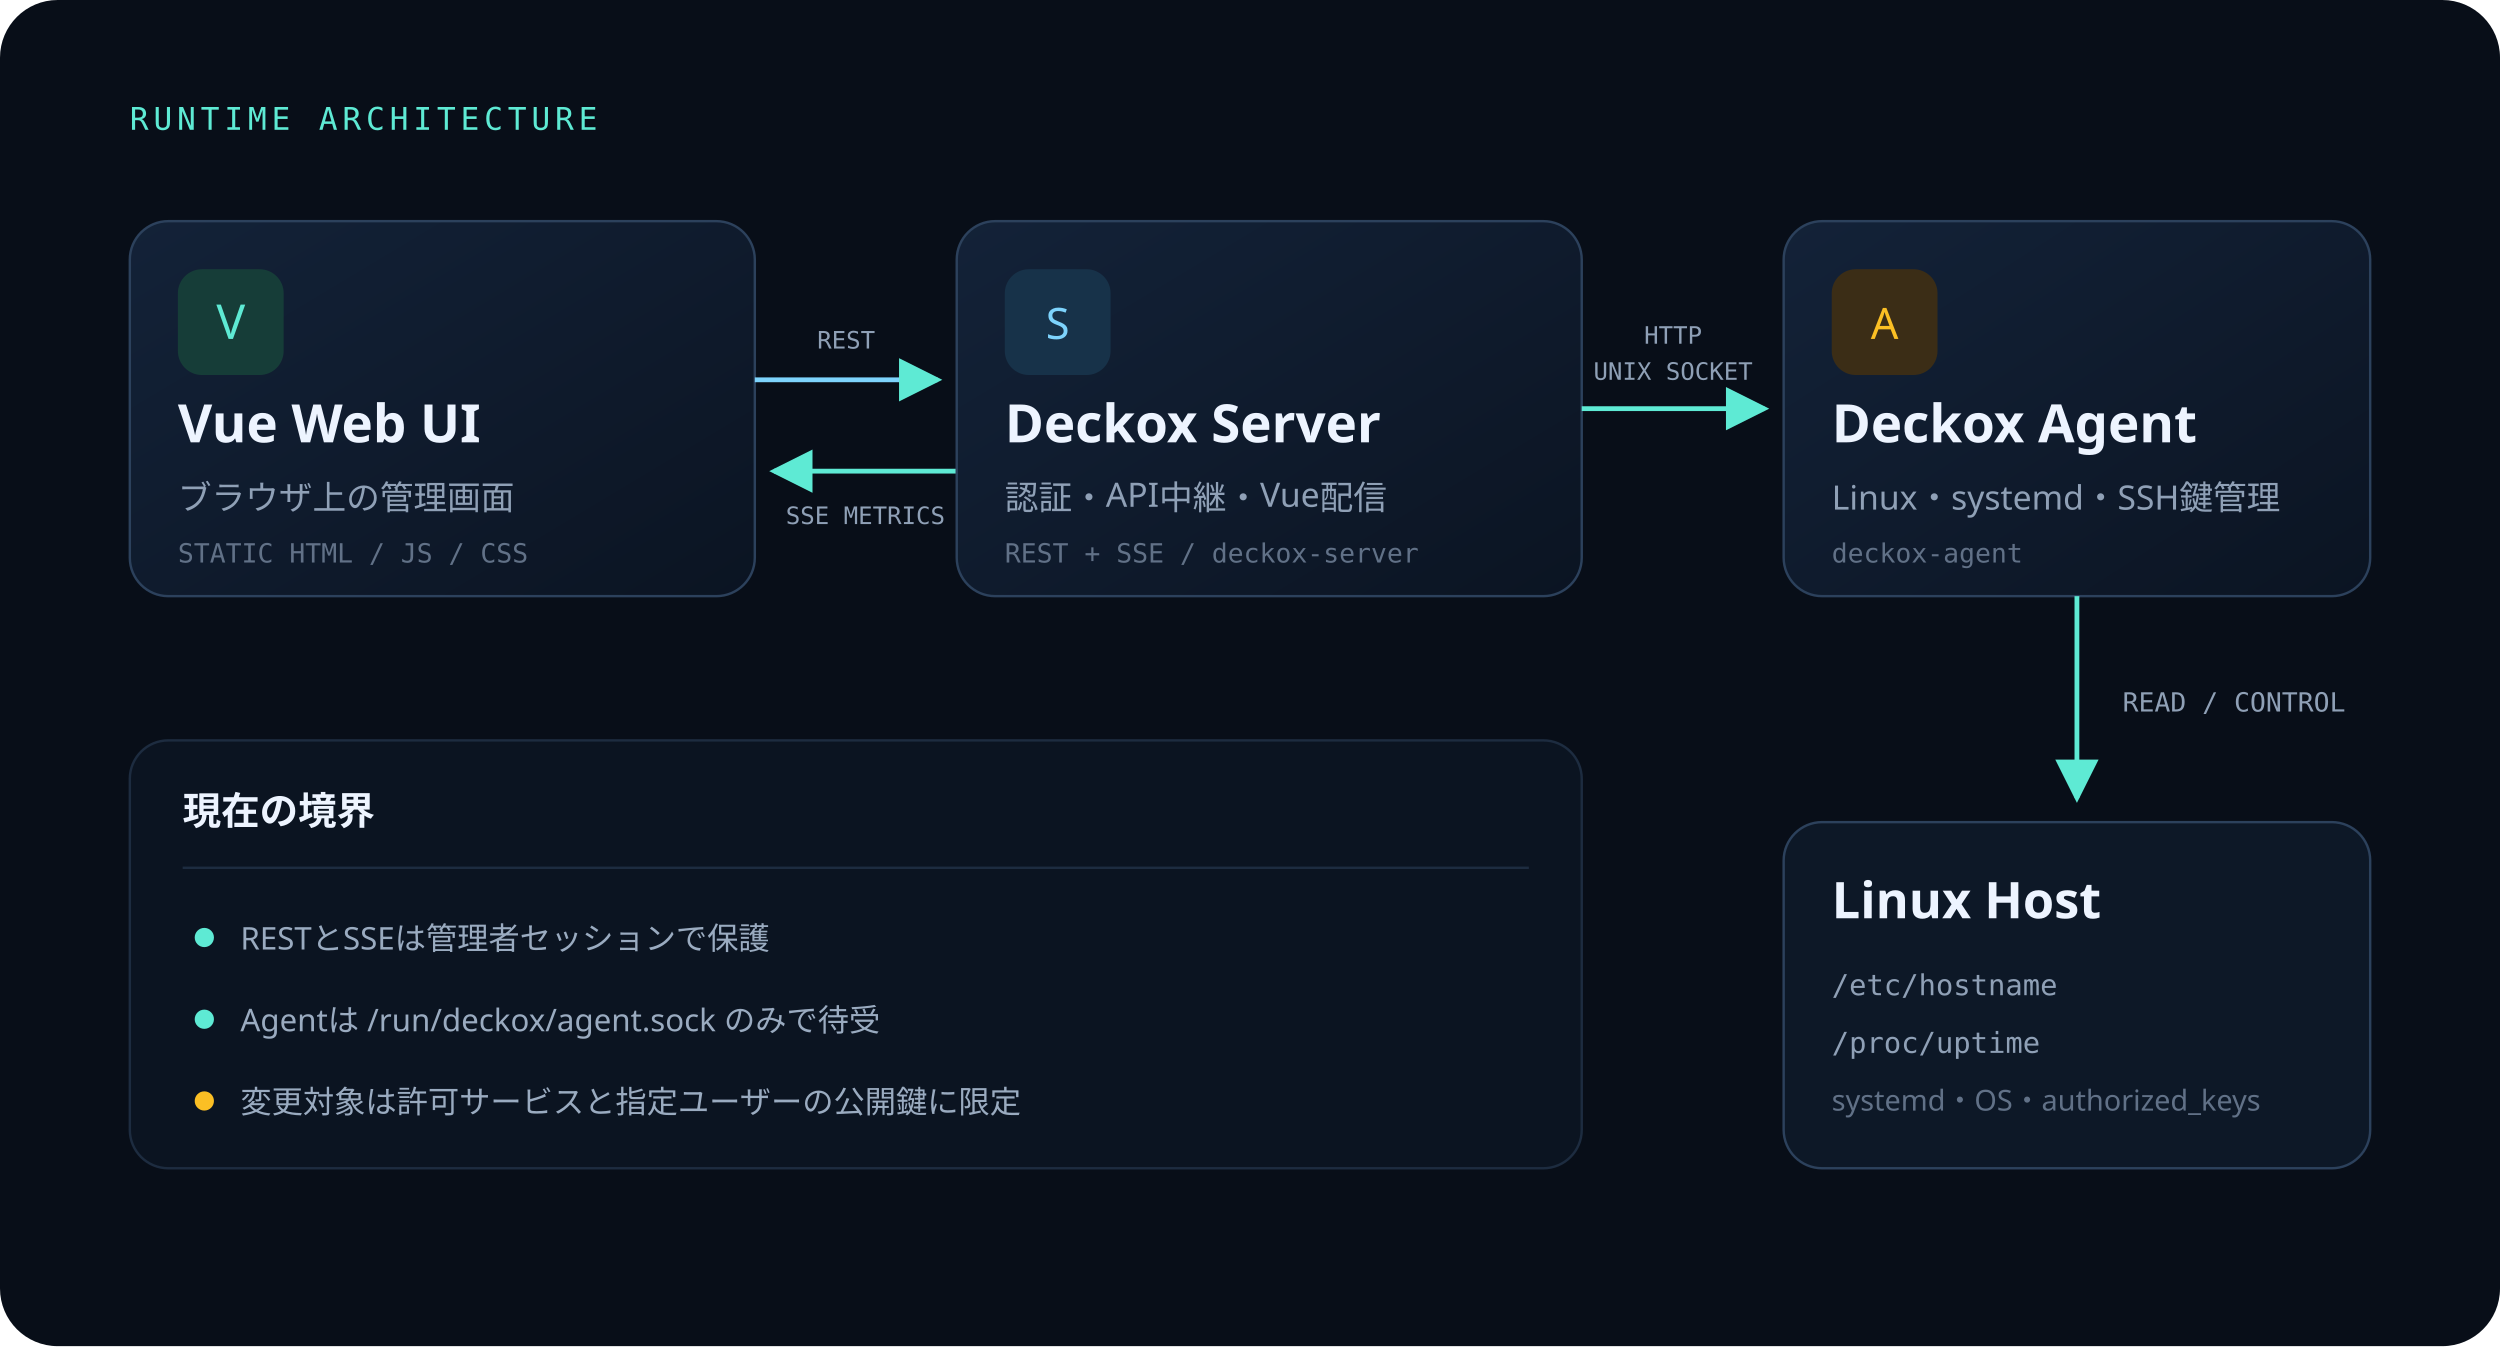
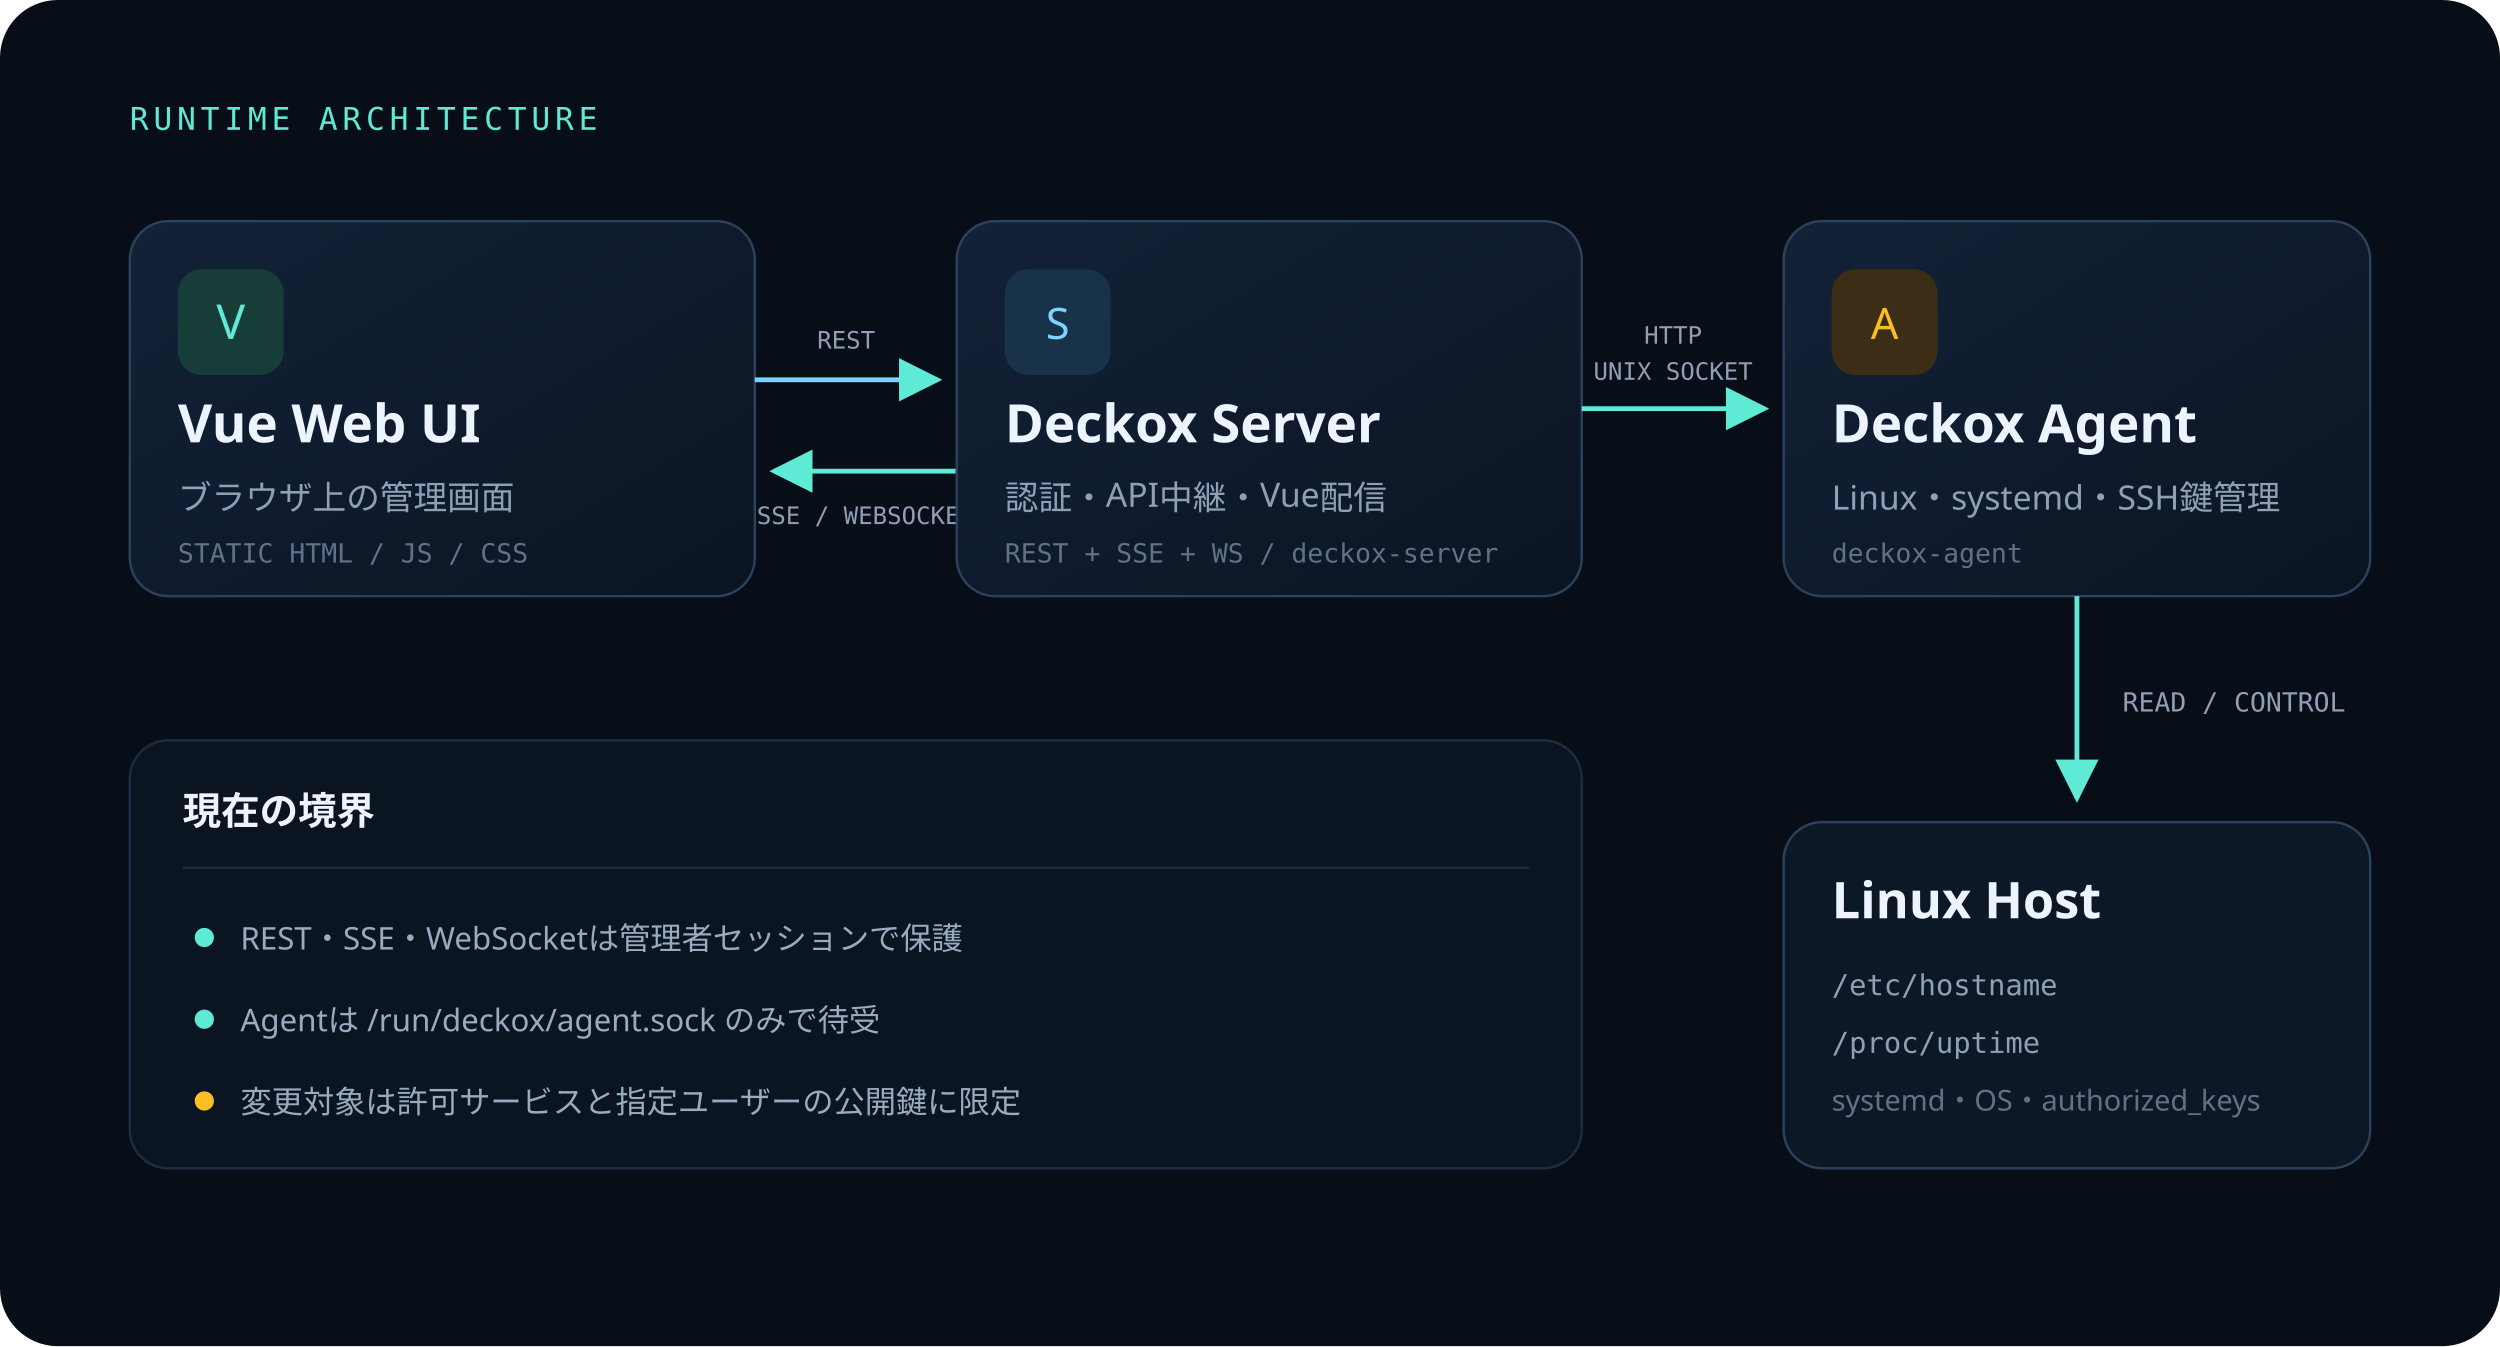
<svg xmlns="http://www.w3.org/2000/svg" viewBox="0 0 1040 560" role="img" aria-labelledby="title desc">
  <defs>
    <linearGradient id="panel" x1="0" x2="1" y1="0" y2="1">
      <stop offset="0" stop-color="#132238" />
      <stop offset="1" stop-color="#0b1422" />
    </linearGradient>
    <marker id="arrow" markerWidth="9" markerHeight="9" refX="8" refY="4.5" orient="auto">
      <path d="M0 0 9 4.5 0 9Z" fill="#5eead4" />
    </marker>
  </defs>
  <rect width="1040" height="560" rx="24" fill="#080e18" />
  <text x="54" y="54" fill="#5eead4" font-family="ui-monospace,monospace" font-size="13" letter-spacing="2">RUNTIME ARCHITECTURE</text>
  <g transform="translate(54 92)">
    <rect width="260" height="156" rx="16" fill="url(#panel)" stroke="#2c415c" />
    <rect x="20" y="20" width="44" height="44" rx="10" fill="#163d38" />
    <text x="42" y="49" text-anchor="middle" fill="#5eead4" font-family="system-ui,sans-serif" font-size="20">V</text>
    <text x="20" y="92" fill="#edf4ff" font-family="system-ui,sans-serif" font-size="22" font-weight="700">Vue Web UI</text>
    <text x="20" y="120" fill="#8fa0b6" font-family="system-ui,sans-serif" font-size="14">ブラウザ上の管理画面</text>
    <text x="20" y="142" fill="#617187" font-family="ui-monospace,monospace" font-size="11">STATIC HTML / JS / CSS</text>
  </g>
  <path d="M314 158 H390" stroke="#7dd3fc" stroke-width="2" marker-end="url(#arrow)" />
  <text x="352" y="145" text-anchor="middle" fill="#8fa0b6" font-family="ui-monospace,monospace" font-size="10">REST</text>
  <path d="M398 196 H322" stroke="#5eead4" stroke-width="2" marker-end="url(#arrow)" />
-   <text x="360" y="218" text-anchor="middle" fill="#8fa0b6" font-family="ui-monospace,monospace" font-size="10">SSE METRICS</text>
+   <text x="360" y="218" text-anchor="middle" fill="#8fa0b6" font-family="ui-monospace,monospace" font-size="10">SSE / WEBSOCKET</text>
  <g transform="translate(398 92)">
    <rect width="260" height="156" rx="16" fill="url(#panel)" stroke="#2c415c" />
    <rect x="20" y="20" width="44" height="44" rx="10" fill="#173249" />
    <text x="42" y="49" text-anchor="middle" fill="#7dd3fc" font-family="system-ui,sans-serif" font-size="18">S</text>
    <text x="20" y="92" fill="#edf4ff" font-family="system-ui,sans-serif" font-size="22" font-weight="700">Deckox Server</text>
    <text x="20" y="120" fill="#8fa0b6" font-family="system-ui,sans-serif" font-size="14">認証・API中継・Vue配信</text>
-     <text x="20" y="142" fill="#617187" font-family="ui-monospace,monospace" font-size="11">REST + SSE / deckox-server</text>
+     <text x="20" y="142" fill="#617187" font-family="ui-monospace,monospace" font-size="11">REST + SSE + WS / deckox-server</text>
  </g>
  <path d="M658 170 H734" stroke="#5eead4" stroke-width="2" marker-end="url(#arrow)" />
  <text x="696" y="143" text-anchor="middle" fill="#8fa0b6" font-family="ui-monospace,monospace" font-size="10">HTTP</text>
  <text x="696" y="158" text-anchor="middle" fill="#8fa0b6" font-family="ui-monospace,monospace" font-size="10">UNIX SOCKET</text>
  <g transform="translate(742 92)">
    <rect width="244" height="156" rx="16" fill="url(#panel)" stroke="#2c415c" />
    <rect x="20" y="20" width="44" height="44" rx="10" fill="#3b2d16" />
    <text x="42" y="49" text-anchor="middle" fill="#fbbf24" font-family="system-ui,sans-serif" font-size="18">A</text>
    <text x="20" y="92" fill="#edf4ff" font-family="system-ui,sans-serif" font-size="22" font-weight="700">Deckox Agent</text>
    <text x="20" y="120" fill="#8fa0b6" font-family="system-ui,sans-serif" font-size="14">Linux・systemd・SSH鍵管理</text>
    <text x="20" y="142" fill="#617187" font-family="ui-monospace,monospace" font-size="11">deckox-agent</text>
  </g>
  <path d="M864 248 V332" stroke="#5eead4" stroke-width="2" marker-end="url(#arrow)" />
  <text x="883" y="296" fill="#8fa0b6" font-family="ui-monospace,monospace" font-size="11">READ / CONTROL</text>
  <g transform="translate(742 342)">
    <rect width="244" height="144" rx="16" fill="#0d1827" stroke="#2c415c" />
    <text x="20" y="40" fill="#edf4ff" font-family="system-ui,sans-serif" font-size="21" font-weight="700">Linux Host</text>
    <text x="20" y="72" fill="#8fa0b6" font-family="ui-monospace,monospace" font-size="12">/etc/hostname</text>
    <text x="20" y="96" fill="#8fa0b6" font-family="ui-monospace,monospace" font-size="12">/proc/uptime</text>
    <text x="20" y="120" fill="#617187" font-family="system-ui,sans-serif" font-size="12">systemd・OS・authorized_keys</text>
  </g>
  <g transform="translate(54 308)">
    <rect width="604" height="178" rx="16" fill="#0b1421" stroke="#1d2c40" />
    <text x="22" y="35" fill="#edf4ff" font-family="system-ui,sans-serif" font-size="16" font-weight="700">現在の境界</text>
    <line x1="22" y1="53" x2="582" y2="53" stroke="#1d2c40" />
    <circle cx="31" cy="82" r="4" fill="#5eead4" />
-     <text x="46" y="87" fill="#9aabc0" font-family="system-ui,sans-serif" font-size="13">RESTとSSEは管理者セッションで保護</text>
+     <text x="46" y="87" fill="#9aabc0" font-family="system-ui,sans-serif" font-size="13">REST・SSE・WebSocketは管理者セッションで保護</text>
    <circle cx="31" cy="116" r="4" fill="#5eead4" />
    <text x="46" y="121" fill="#9aabc0" font-family="system-ui,sans-serif" font-size="13">Agentは /run/deckox/agent.sock のみで待受</text>
    <circle cx="31" cy="150" r="4" fill="#fbbf24" />
    <text x="46" y="155" fill="#9aabc0" font-family="system-ui,sans-serif" font-size="13">変更対象は許可サービスと指定ユーザーの公開鍵に限定</text>
  </g>
</svg>
